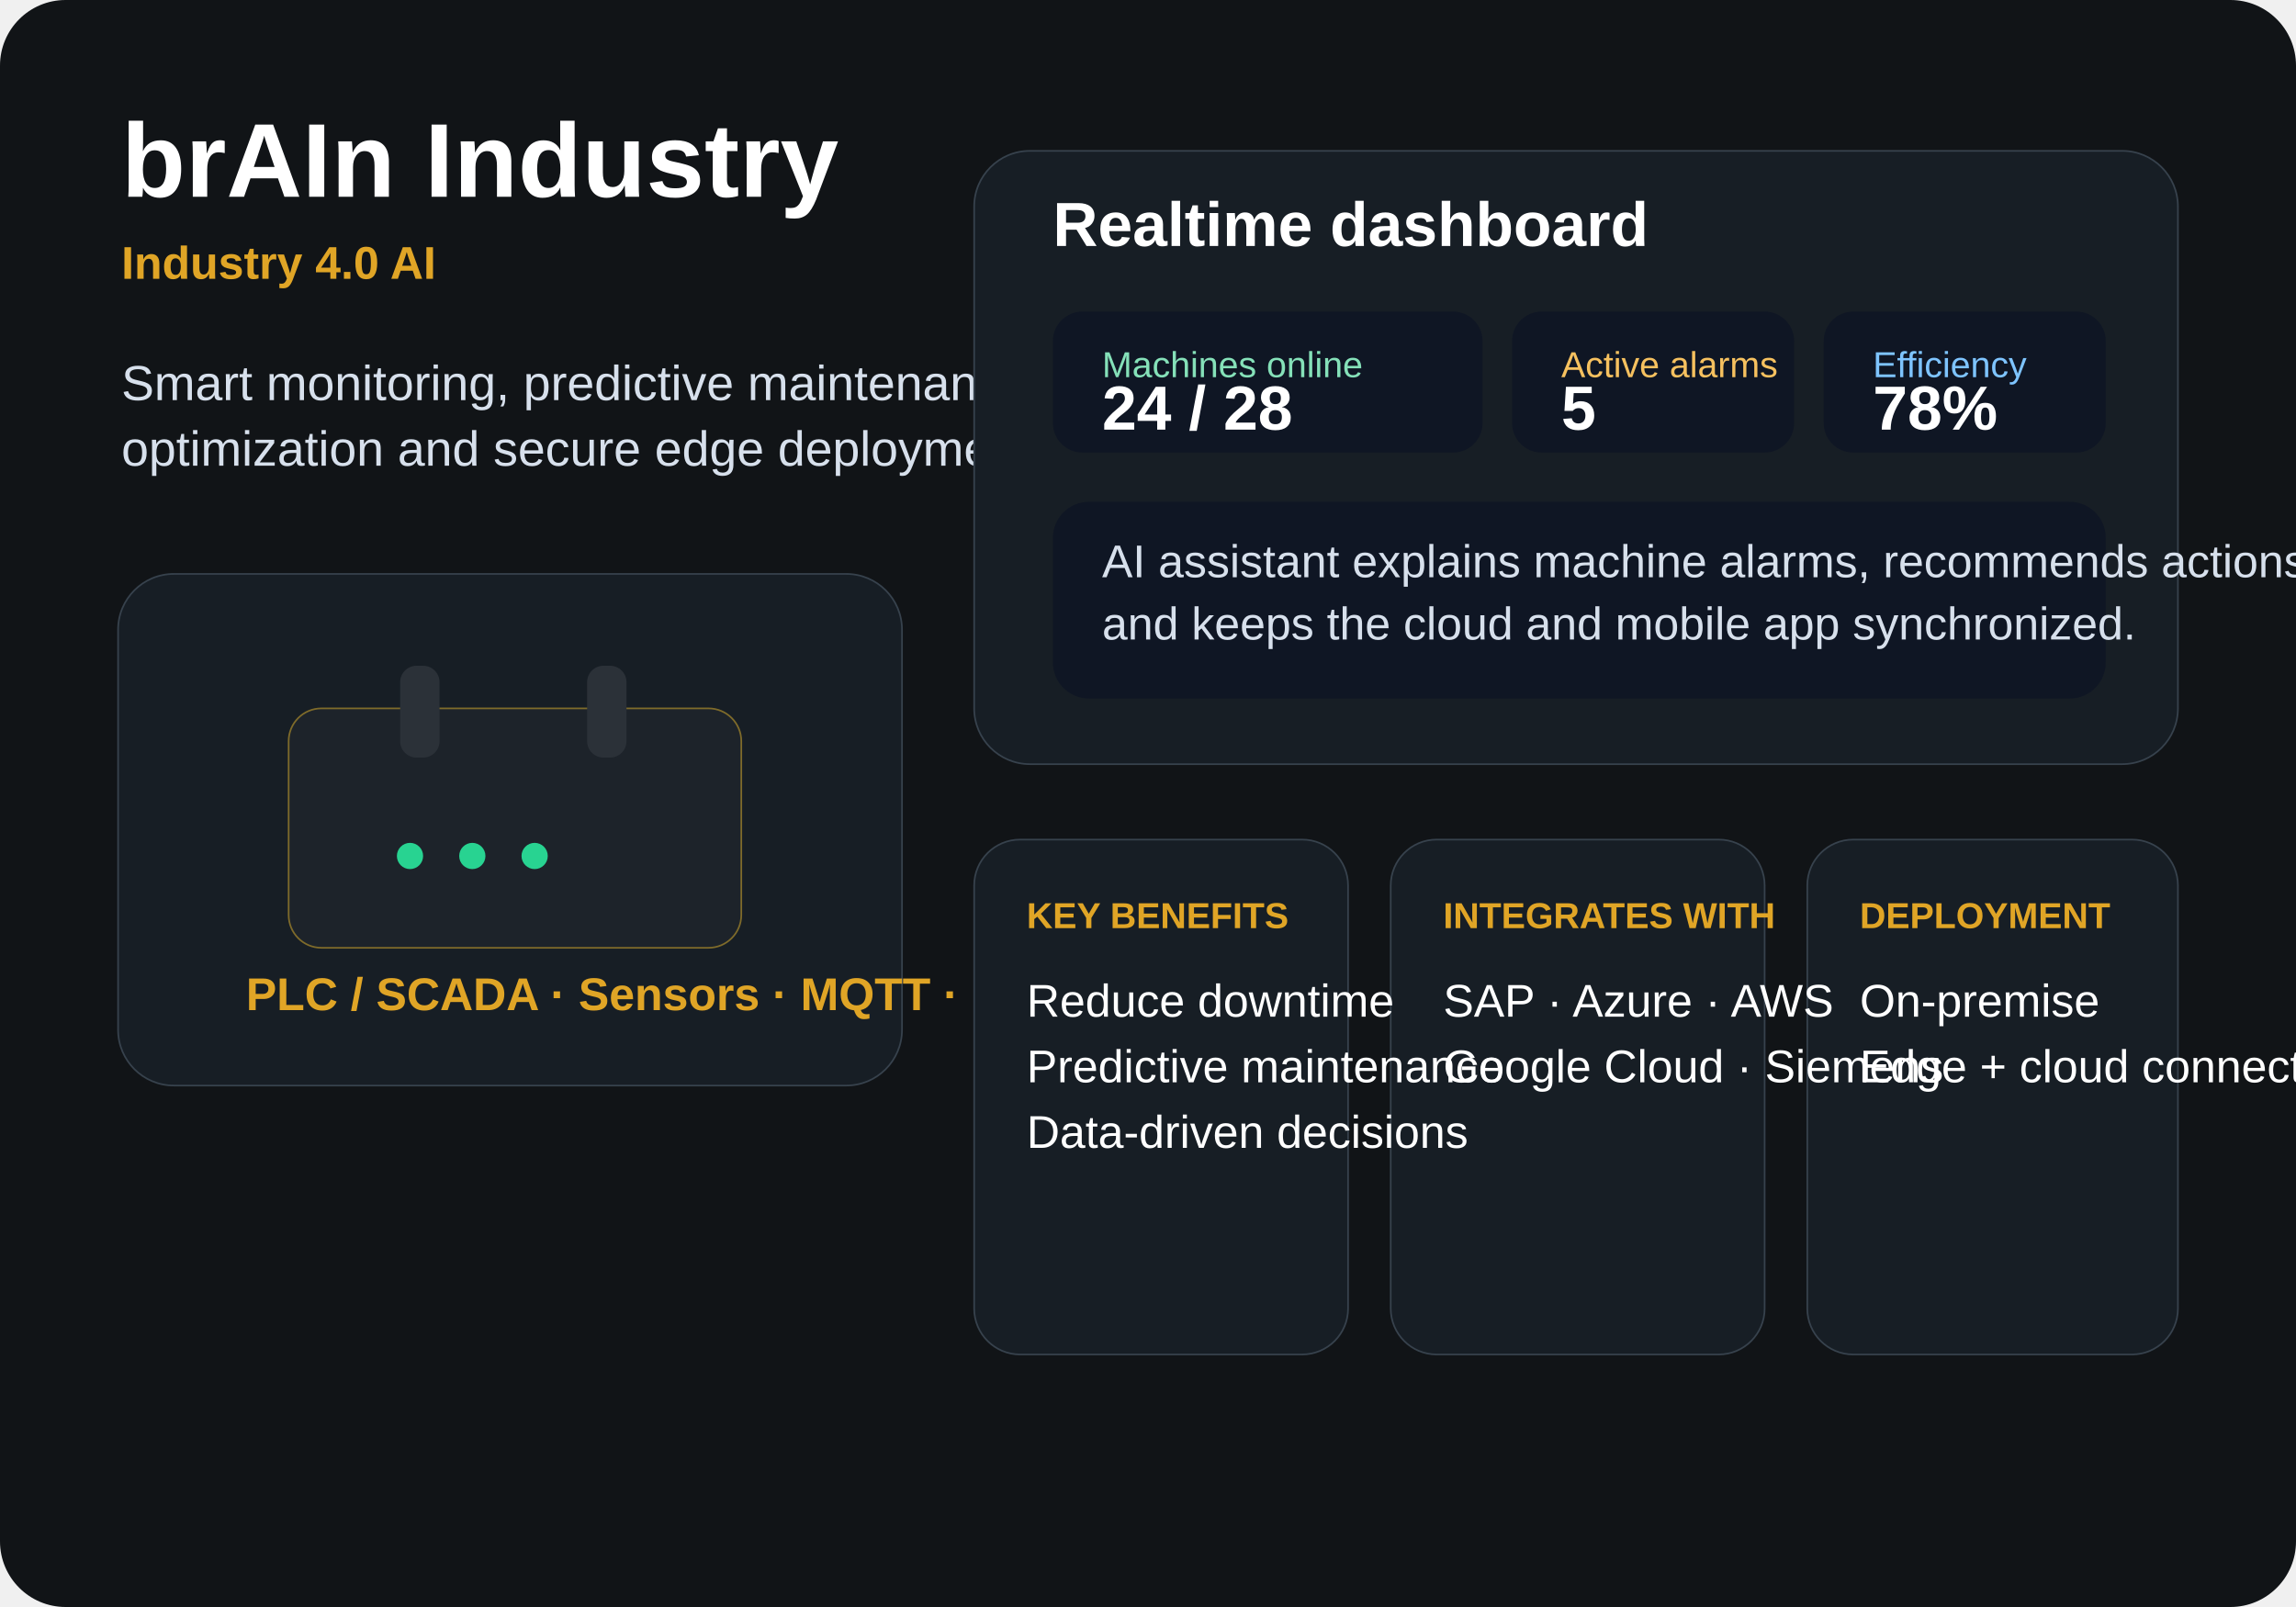
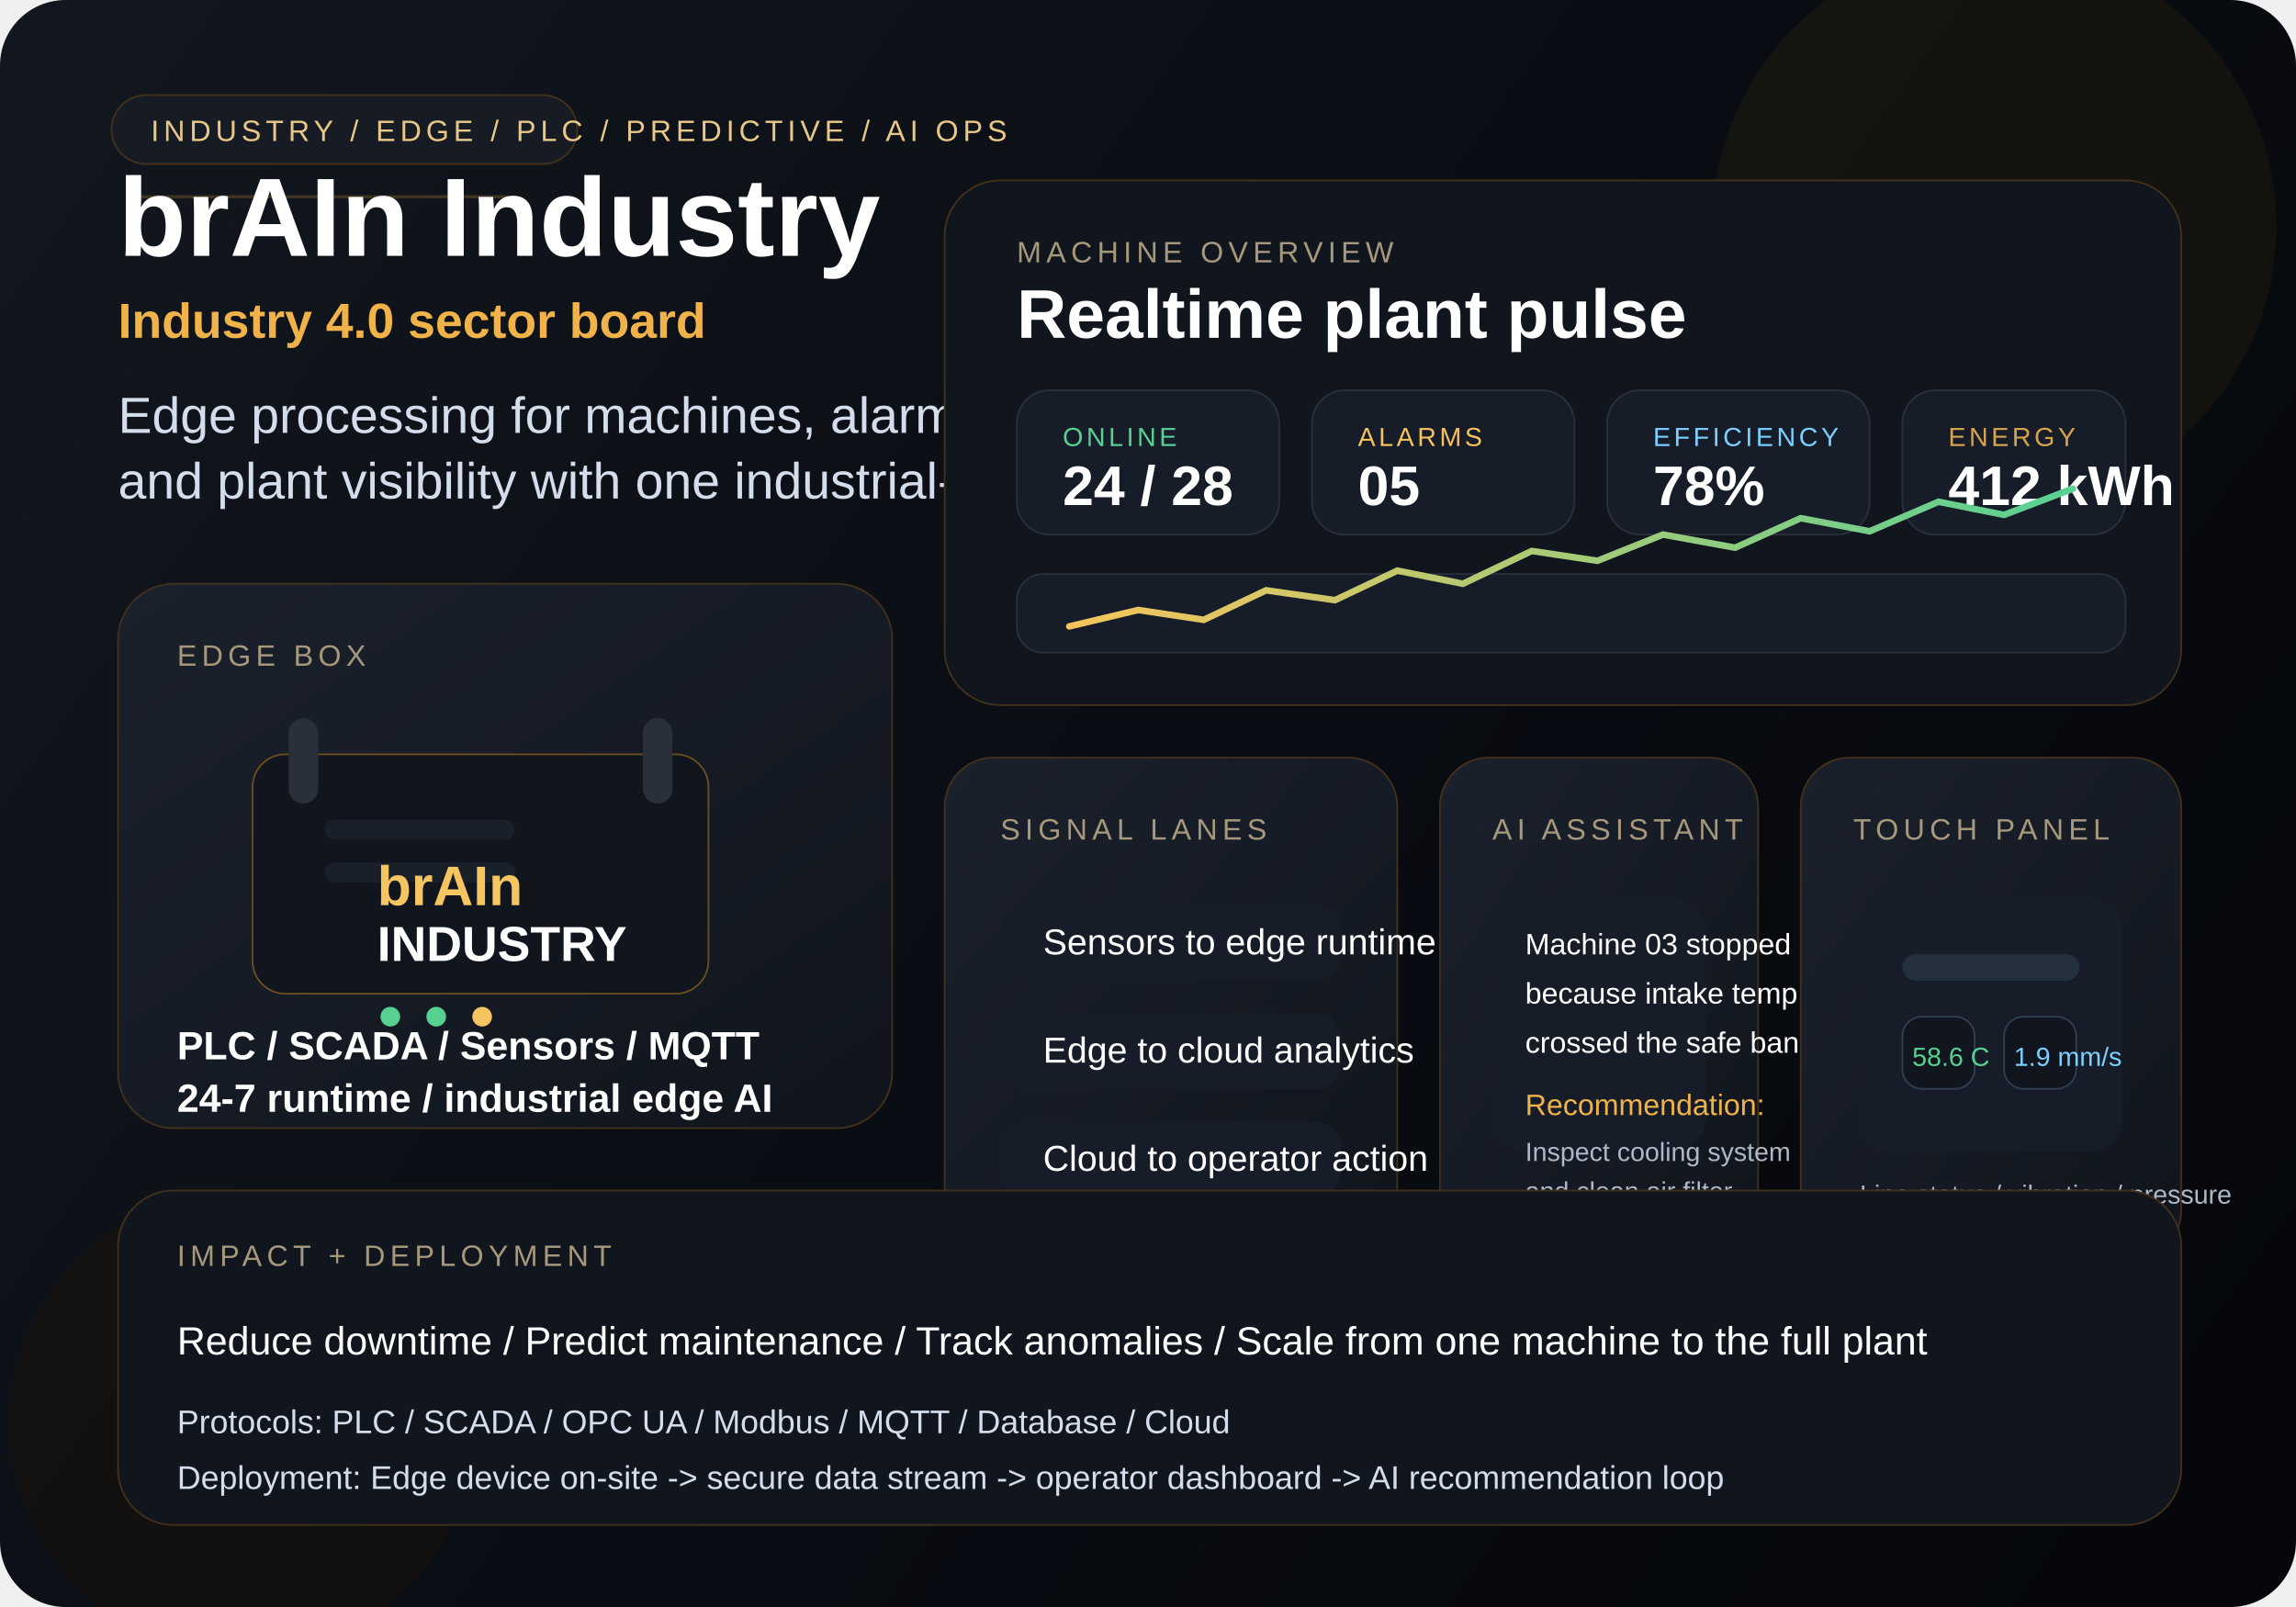
<svg xmlns="http://www.w3.org/2000/svg" width="1400" height="980" viewBox="0 0 1400 980" fill="none">
-   <rect width="1400" height="980" rx="40" fill="#111417" />
-   <text x="74" y="120" fill="#FFFFFF" font-size="64" font-family="Arial, Helvetica, sans-serif" font-weight="800">brAIn Industry</text>
-   <text x="74" y="170" fill="#E0A526" font-size="28" font-family="Arial, Helvetica, sans-serif" font-weight="700">Industry 4.0 AI</text>
-   <text x="74" y="244" fill="#D7E0EC" font-size="30" font-family="Arial, Helvetica, sans-serif">Smart monitoring, predictive maintenance, process</text>
-   <text x="74" y="284" fill="#D7E0EC" font-size="30" font-family="Arial, Helvetica, sans-serif">optimization and secure edge deployment.</text>
-   <rect x="72" y="350" width="478" height="312" rx="34" fill="#171E25" stroke="#37424D" />
-   <rect x="176" y="432" width="276" height="146" rx="20" fill="#1D232A" stroke="#7F6B2A" />
-   <rect x="244" y="406" width="24" height="56" rx="10" fill="#2B3138" />
-   <rect x="358" y="406" width="24" height="56" rx="10" fill="#2B3138" />
-   <circle cx="250" cy="522" r="8" fill="#28D391" />
-   <circle cx="288" cy="522" r="8" fill="#28D391" />
-   <circle cx="326" cy="522" r="8" fill="#28D391" />
-   <text x="150" y="616" fill="#E0A526" font-size="28" font-family="Arial, Helvetica, sans-serif" font-weight="700">PLC / SCADA · Sensors · MQTT · Edge AI</text>
-   <rect x="594" y="92" width="734" height="374" rx="34" fill="#171E25" stroke="#37424D" />
-   <text x="642" y="150" fill="#FFFFFF" font-size="38" font-family="Arial, Helvetica, sans-serif" font-weight="700">Realtime dashboard</text>
-   <rect x="642" y="190" width="262" height="86" rx="18" fill="#0F1624" />
-   <rect x="922" y="190" width="172" height="86" rx="18" fill="#0F1624" />
-   <rect x="1112" y="190" width="172" height="86" rx="18" fill="#0F1624" />
-   <text x="672" y="230" fill="#85E1B9" font-size="22" font-family="Arial, Helvetica, sans-serif">Machines online</text>
-   <text x="672" y="262" fill="#FFFFFF" font-size="38" font-family="Arial, Helvetica, sans-serif" font-weight="700">24 / 28</text>
-   <text x="952" y="230" fill="#F6C15F" font-size="22" font-family="Arial, Helvetica, sans-serif">Active alarms</text>
-   <text x="952" y="262" fill="#FFFFFF" font-size="38" font-family="Arial, Helvetica, sans-serif" font-weight="700">5</text>
-   <text x="1142" y="230" fill="#7EC4FF" font-size="22" font-family="Arial, Helvetica, sans-serif">Efficiency</text>
-   <text x="1142" y="262" fill="#FFFFFF" font-size="38" font-family="Arial, Helvetica, sans-serif" font-weight="700">78%</text>
-   <rect x="642" y="306" width="642" height="120" rx="22" fill="#0F1624" />
-   <text x="672" y="352" fill="#D7E0EC" font-size="28" font-family="Arial, Helvetica, sans-serif">AI assistant explains machine alarms, recommends actions,</text>
-   <text x="672" y="390" fill="#D7E0EC" font-size="28" font-family="Arial, Helvetica, sans-serif">and keeps the cloud and mobile app synchronized.</text>
-   <rect x="594" y="512" width="228" height="314" rx="28" fill="#171E25" stroke="#37424D" />
-   <rect x="848" y="512" width="228" height="314" rx="28" fill="#171E25" stroke="#37424D" />
-   <rect x="1102" y="512" width="226" height="314" rx="28" fill="#171E25" stroke="#37424D" />
-   <text x="626" y="566" fill="#E0A526" font-size="22" font-family="Arial, Helvetica, sans-serif" font-weight="700">KEY BENEFITS</text>
-   <text x="626" y="620" fill="#FFFFFF" font-size="28" font-family="Arial, Helvetica, sans-serif">Reduce downtime</text>
-   <text x="626" y="660" fill="#FFFFFF" font-size="28" font-family="Arial, Helvetica, sans-serif">Predictive maintenance</text>
-   <text x="626" y="700" fill="#FFFFFF" font-size="28" font-family="Arial, Helvetica, sans-serif">Data-driven decisions</text>
-   <text x="880" y="566" fill="#E0A526" font-size="22" font-family="Arial, Helvetica, sans-serif" font-weight="700">INTEGRATES WITH</text>
-   <text x="880" y="620" fill="#FFFFFF" font-size="28" font-family="Arial, Helvetica, sans-serif">SAP · Azure · AWS</text>
-   <text x="880" y="660" fill="#FFFFFF" font-size="28" font-family="Arial, Helvetica, sans-serif">Google Cloud · Siemens</text>
-   <text x="1134" y="566" fill="#E0A526" font-size="22" font-family="Arial, Helvetica, sans-serif" font-weight="700">DEPLOYMENT</text>
-   <text x="1134" y="620" fill="#FFFFFF" font-size="28" font-family="Arial, Helvetica, sans-serif">On-premise</text>
-   <text x="1134" y="660" fill="#FFFFFF" font-size="28" font-family="Arial, Helvetica, sans-serif">Edge + cloud connected</text>
+   <defs>
+     <linearGradient id="industryBg" x1="52" y1="40" x2="1340" y2="940" gradientUnits="userSpaceOnUse">
+       <stop offset="0%" stop-color="#12161E" />
+       <stop offset="55%" stop-color="#090C12" />
+       <stop offset="100%" stop-color="#05070B" />
+     </linearGradient>
+     <linearGradient id="industryPanel" x1="0" y1="0" x2="1" y2="1">
+       <stop offset="0%" stop-color="#1B212C" />
+       <stop offset="100%" stop-color="#10151D" />
+     </linearGradient>
+     <linearGradient id="industryAmber" x1="0" y1="0" x2="1" y2="1">
+       <stop offset="0%" stop-color="#FFCB61" />
+       <stop offset="100%" stop-color="#D88A19" />
+     </linearGradient>
+     <linearGradient id="industryChart" x1="0" y1="0" x2="1" y2="0">
+       <stop offset="0%" stop-color="#F7C45B" />
+       <stop offset="100%" stop-color="#57D194" />
+     </linearGradient>
+   </defs>
+   <rect width="1400" height="980" rx="40" fill="url(#industryBg)" />
+   <circle cx="1216" cy="138" r="172" fill="#34260B" opacity="0.28" />
+   <circle cx="148" cy="868" r="142" fill="#1B1407" opacity="0.42" />
+   <path d="M84 120H310" stroke="#3E3220" stroke-width="2" />
+   <path d="M1068 852H1314" stroke="#30271C" stroke-width="2" />
+   <rect x="68" y="58" width="284" height="42" rx="21" fill="#171C24" stroke="#43321B" />
+   <text x="92" y="86" fill="#E8C888" font-size="18" font-family="Arial, Helvetica, sans-serif" letter-spacing="2.8">INDUSTRY / EDGE / PLC / PREDICTIVE / AI OPS</text>
+   <text x="72" y="156" fill="#FFFFFF" font-size="68" font-family="Arial, Helvetica, sans-serif" font-weight="800">brAIn Industry</text>
+   <text x="72" y="206" fill="#F0B34A" font-size="30" font-family="Arial, Helvetica, sans-serif" font-weight="700">Industry 4.0 sector board</text>
+   <text x="72" y="264" fill="#D4DDEB" font-size="31" font-family="Arial, Helvetica, sans-serif">Edge processing for machines, alarms, efficiency, predictive maintenance,</text>
+   <text x="72" y="304" fill="#D4DDEB" font-size="31" font-family="Arial, Helvetica, sans-serif">and plant visibility with one industrial-grade control language.</text>
+   <rect x="72" y="356" width="472" height="332" rx="34" fill="url(#industryPanel)" stroke="#43321B" />
+   <text x="108" y="406" fill="#A6987D" font-size="18" font-family="Arial, Helvetica, sans-serif" letter-spacing="3">EDGE BOX</text>
+   <rect x="154" y="460" width="278" height="146" rx="20" fill="#11161E" stroke="#6C511F" />
+   <rect x="176" y="438" width="18" height="52" rx="9" fill="#29303A" />
+   <rect x="392" y="438" width="18" height="52" rx="9" fill="#29303A" />
+   <rect x="198" y="500" width="116" height="12" rx="6" fill="#1A202A" />
+   <rect x="198" y="526" width="116" height="12" rx="6" fill="#1A202A" />
+   <text x="230" y="552" fill="#F4C560" font-size="34" font-family="Arial, Helvetica, sans-serif" font-weight="700">brAIn</text>
+   <text x="230" y="586" fill="#FFFFFF" font-size="30" font-family="Arial, Helvetica, sans-serif" font-weight="700">INDUSTRY</text>
+   <circle cx="238" cy="620" r="6" fill="#56D192" />
+   <circle cx="266" cy="620" r="6" fill="#56D192" />
+   <circle cx="294" cy="620" r="6" fill="#F4C560" />
+   <text x="108" y="646" fill="#FFFFFF" font-size="24" font-family="Arial, Helvetica, sans-serif" font-weight="700">PLC / SCADA / Sensors / MQTT</text>
+   <text x="108" y="678" fill="#FFFFFF" font-size="24" font-family="Arial, Helvetica, sans-serif" font-weight="700">24-7 runtime / industrial edge AI</text>
+   <rect x="576" y="110" width="754" height="320" rx="34" fill="#11161E" stroke="#43321B" />
+   <text x="620" y="160" fill="#A6987D" font-size="18" font-family="Arial, Helvetica, sans-serif" letter-spacing="3">MACHINE OVERVIEW</text>
+   <text x="620" y="206" fill="#FFFFFF" font-size="42" font-family="Arial, Helvetica, sans-serif" font-weight="700">Realtime plant pulse</text>
+   <rect x="620" y="238" width="160" height="88" rx="20" fill="#171D28" stroke="#2A313C" />
+   <rect x="800" y="238" width="160" height="88" rx="20" fill="#171D28" stroke="#2A313C" />
+   <rect x="980" y="238" width="160" height="88" rx="20" fill="#171D28" stroke="#2A313C" />
+   <rect x="1160" y="238" width="136" height="88" rx="20" fill="#171D28" stroke="#2A313C" />
+   <text x="648" y="272" fill="#57D194" font-size="16" font-family="Arial, Helvetica, sans-serif" letter-spacing="2">ONLINE</text>
+   <text x="648" y="308" fill="#FFFFFF" font-size="34" font-family="Arial, Helvetica, sans-serif" font-weight="700">24 / 28</text>
+   <text x="828" y="272" fill="#F6C15F" font-size="16" font-family="Arial, Helvetica, sans-serif" letter-spacing="2">ALARMS</text>
+   <text x="828" y="308" fill="#FFFFFF" font-size="34" font-family="Arial, Helvetica, sans-serif" font-weight="700">05</text>
+   <text x="1008" y="272" fill="#7BD0FF" font-size="16" font-family="Arial, Helvetica, sans-serif" letter-spacing="2">EFFICIENCY</text>
+   <text x="1008" y="308" fill="#FFFFFF" font-size="34" font-family="Arial, Helvetica, sans-serif" font-weight="700">78%</text>
+   <text x="1188" y="272" fill="#D7A44E" font-size="16" font-family="Arial, Helvetica, sans-serif" letter-spacing="2">ENERGY</text>
+   <text x="1188" y="308" fill="#FFFFFF" font-size="34" font-family="Arial, Helvetica, sans-serif" font-weight="700">412 kWh</text>
+   <rect x="620" y="350" width="676" height="48" rx="16" fill="#171D28" stroke="#2A313C" />
+   <path d="M652 382L694 372L734 378L772 360L814 366L852 348L892 356L934 336L974 342L1014 326L1058 334L1098 316L1140 324L1182 306L1222 314L1264 298" stroke="url(#industryChart)" stroke-width="4" stroke-linecap="round" />
+   <rect x="576" y="462" width="276" height="306" rx="30" fill="url(#industryPanel)" stroke="#43321B" />
+   <text x="610" y="512" fill="#A6987D" font-size="18" font-family="Arial, Helvetica, sans-serif" letter-spacing="3">SIGNAL LANES</text>
+   <rect x="610" y="552" width="208" height="46" rx="16" fill="#171D28" />
+   <rect x="610" y="618" width="208" height="46" rx="16" fill="#171D28" />
+   <rect x="610" y="684" width="208" height="46" rx="16" fill="#171D28" />
+   <text x="636" y="582" fill="#FFFFFF" font-size="22" font-family="Arial, Helvetica, sans-serif">Sensors to edge runtime</text>
+   <text x="636" y="648" fill="#FFFFFF" font-size="22" font-family="Arial, Helvetica, sans-serif">Edge to cloud analytics</text>
+   <text x="636" y="714" fill="#FFFFFF" font-size="22" font-family="Arial, Helvetica, sans-serif">Cloud to operator action</text>
+   <text x="610" y="748" fill="#AEB8C7" font-size="16" font-family="Arial, Helvetica, sans-serif">Plant-ready chain for machines, reports,</text>
+   <text x="610" y="770" fill="#AEB8C7" font-size="16" font-family="Arial, Helvetica, sans-serif">and operator intervention.</text>
+   <rect x="878" y="462" width="194" height="306" rx="30" fill="url(#industryPanel)" stroke="#43321B" />
+   <text x="910" y="512" fill="#A6987D" font-size="18" font-family="Arial, Helvetica, sans-serif" letter-spacing="3">AI ASSISTANT</text>
+   <rect x="910" y="548" width="130" height="154" rx="20" fill="#171D28" />
+   <text x="930" y="582" fill="#FFFFFF" font-size="18" font-family="Arial, Helvetica, sans-serif">Machine 03 stopped</text>
+   <text x="930" y="612" fill="#FFFFFF" font-size="18" font-family="Arial, Helvetica, sans-serif">because intake temp</text>
+   <text x="930" y="642" fill="#FFFFFF" font-size="18" font-family="Arial, Helvetica, sans-serif">crossed the safe band.</text>
+   <text x="930" y="680" fill="#F0B34A" font-size="18" font-family="Arial, Helvetica, sans-serif">Recommendation:</text>
+   <text x="930" y="708" fill="#AEB8C7" font-size="16" font-family="Arial, Helvetica, sans-serif">Inspect cooling system</text>
+   <text x="930" y="732" fill="#AEB8C7" font-size="16" font-family="Arial, Helvetica, sans-serif">and clean air filter.</text>
+   <rect x="1098" y="462" width="232" height="306" rx="30" fill="url(#industryPanel)" stroke="#43321B" />
+   <text x="1130" y="512" fill="#A6987D" font-size="18" font-family="Arial, Helvetica, sans-serif" letter-spacing="3">TOUCH PANEL</text>
+   <rect x="1134" y="548" width="160" height="154" rx="18" fill="#171D28" />
+   <rect x="1160" y="582" width="108" height="16" rx="8" fill="#25303E" />
+   <rect x="1160" y="620" width="44" height="44" rx="12" fill="#11161E" stroke="#304154" />
+   <rect x="1222" y="620" width="44" height="44" rx="12" fill="#11161E" stroke="#304154" />
+   <text x="1166" y="650" fill="#56D192" font-size="16" font-family="Arial, Helvetica, sans-serif">58.6 C</text>
+   <text x="1228" y="650" fill="#7BD0FF" font-size="16" font-family="Arial, Helvetica, sans-serif">1.9 mm/s</text>
+   <text x="1134" y="734" fill="#AEB8C7" font-size="16" font-family="Arial, Helvetica, sans-serif">Line status / vibration / pressure</text>
+   <text x="1134" y="756" fill="#AEB8C7" font-size="16" font-family="Arial, Helvetica, sans-serif">Speed / load / thermal state</text>
+   <rect x="72" y="726" width="1258" height="204" rx="34" fill="#11161E" stroke="#43321B" />
+   <text x="108" y="772" fill="#A6987D" font-size="18" font-family="Arial, Helvetica, sans-serif" letter-spacing="3">IMPACT + DEPLOYMENT</text>
+   <text x="108" y="826" fill="#FFFFFF" font-size="24" font-family="Arial, Helvetica, sans-serif">Reduce downtime / Predict maintenance / Track anomalies / Scale from one machine to the full plant</text>
+   <text x="108" y="874" fill="#D4DDEB" font-size="20" font-family="Arial, Helvetica, sans-serif">Protocols: PLC / SCADA / OPC UA / Modbus / MQTT / Database / Cloud</text>
+   <text x="108" y="908" fill="#D4DDEB" font-size="20" font-family="Arial, Helvetica, sans-serif">Deployment: Edge device on-site -&gt; secure data stream -&gt; operator dashboard -&gt; AI recommendation loop</text>
</svg>
